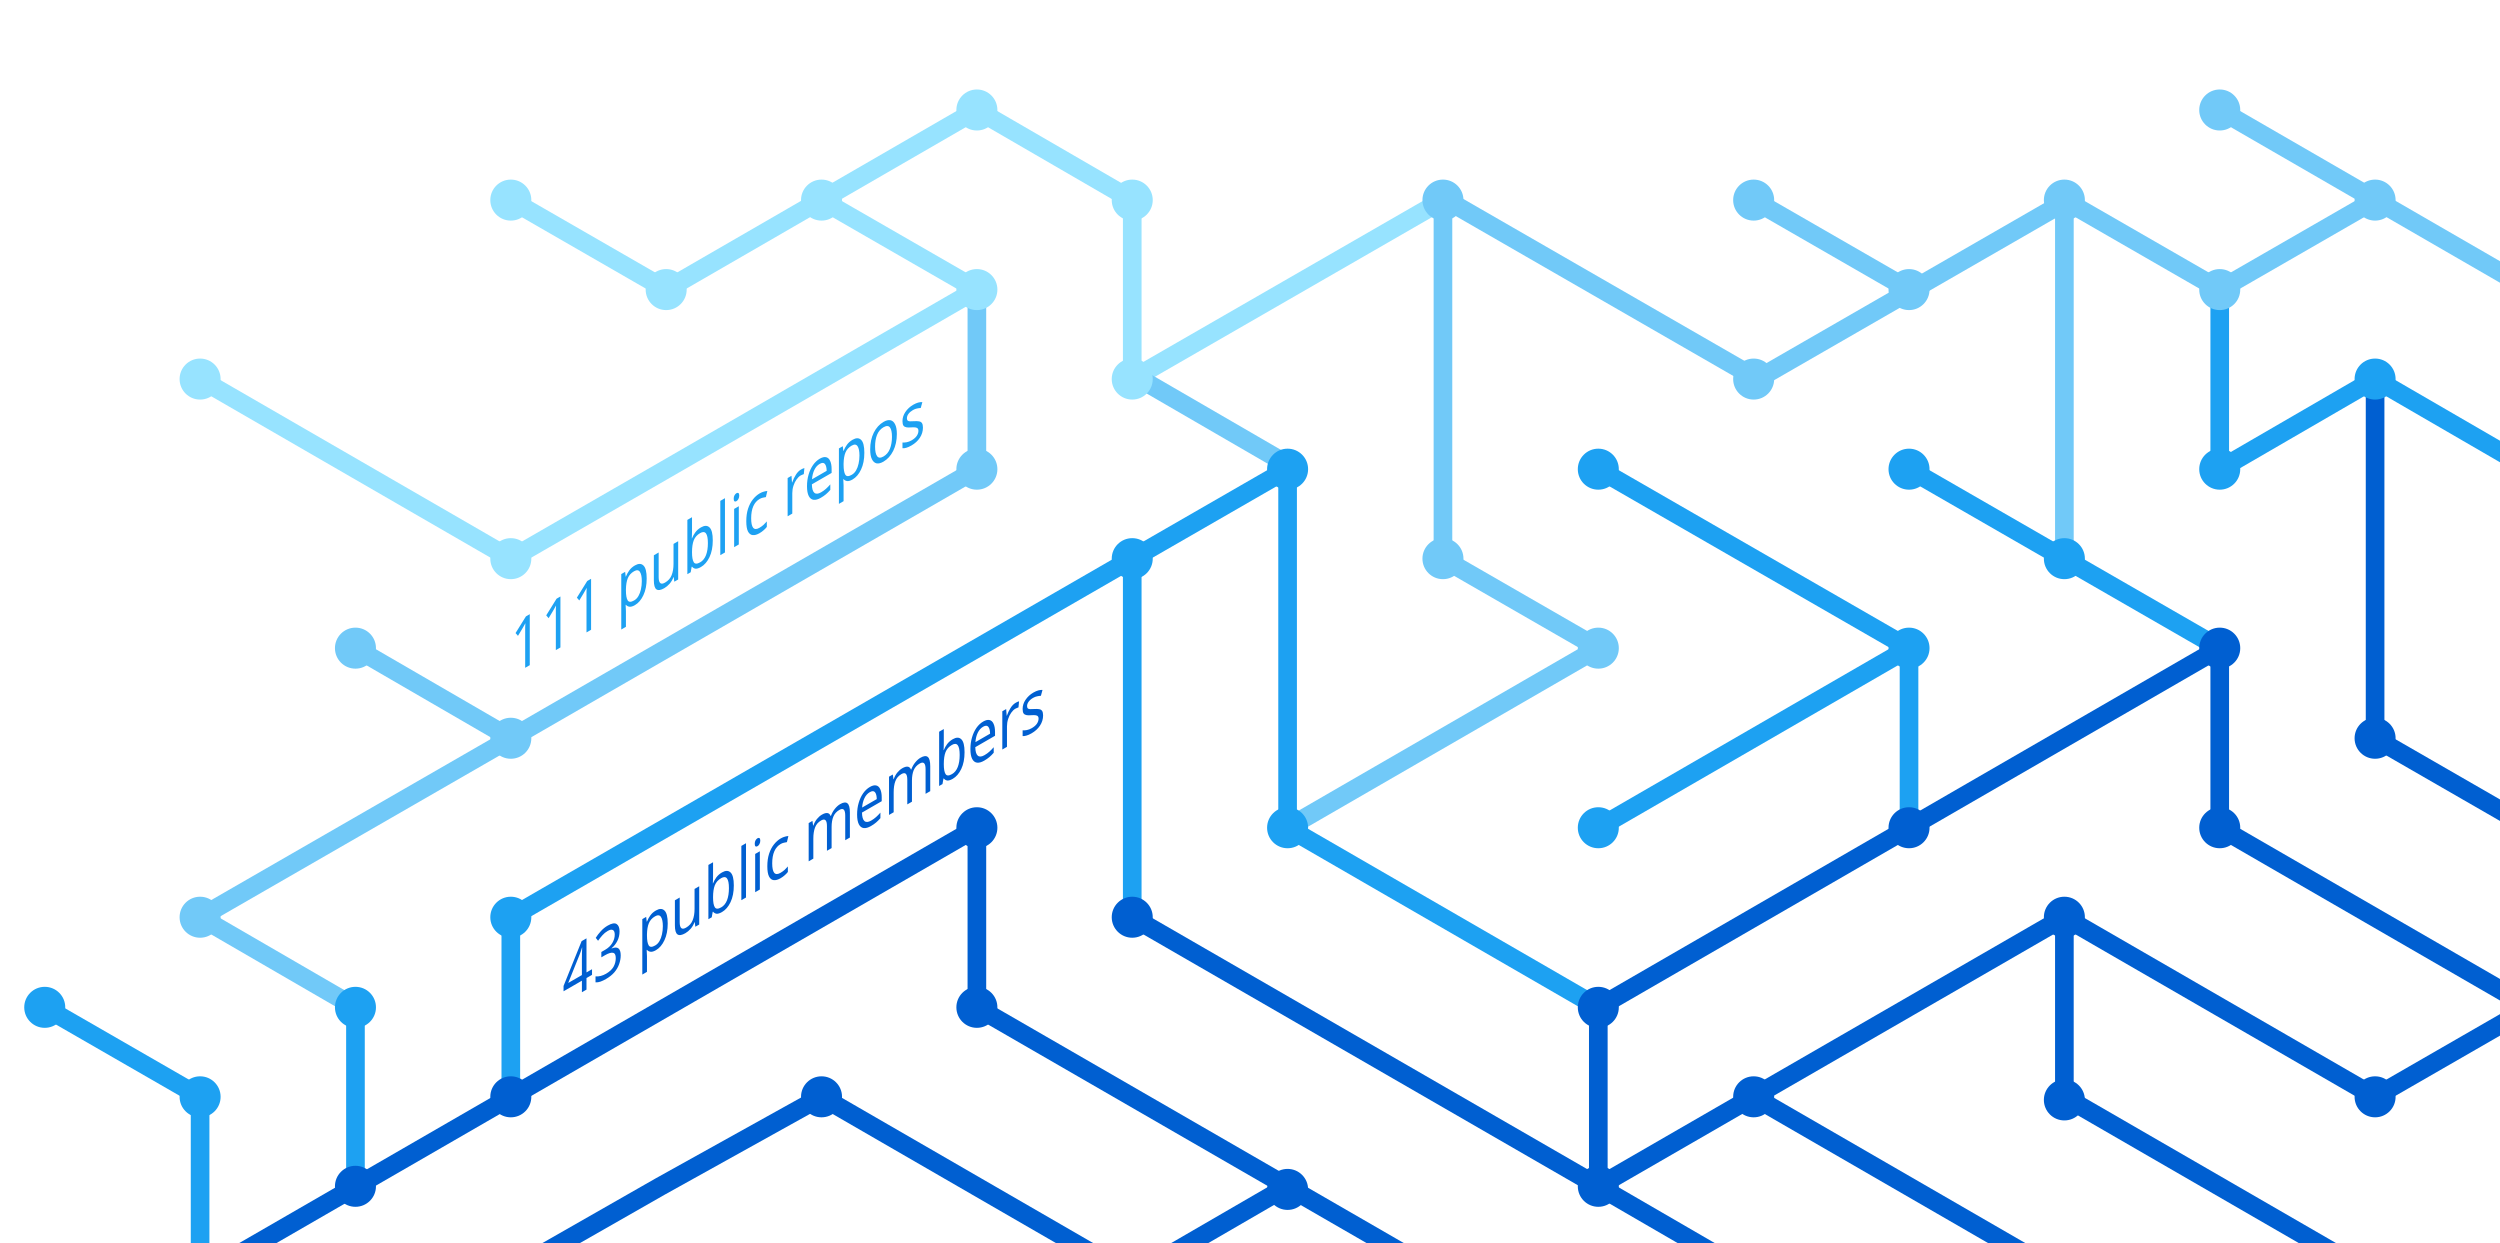
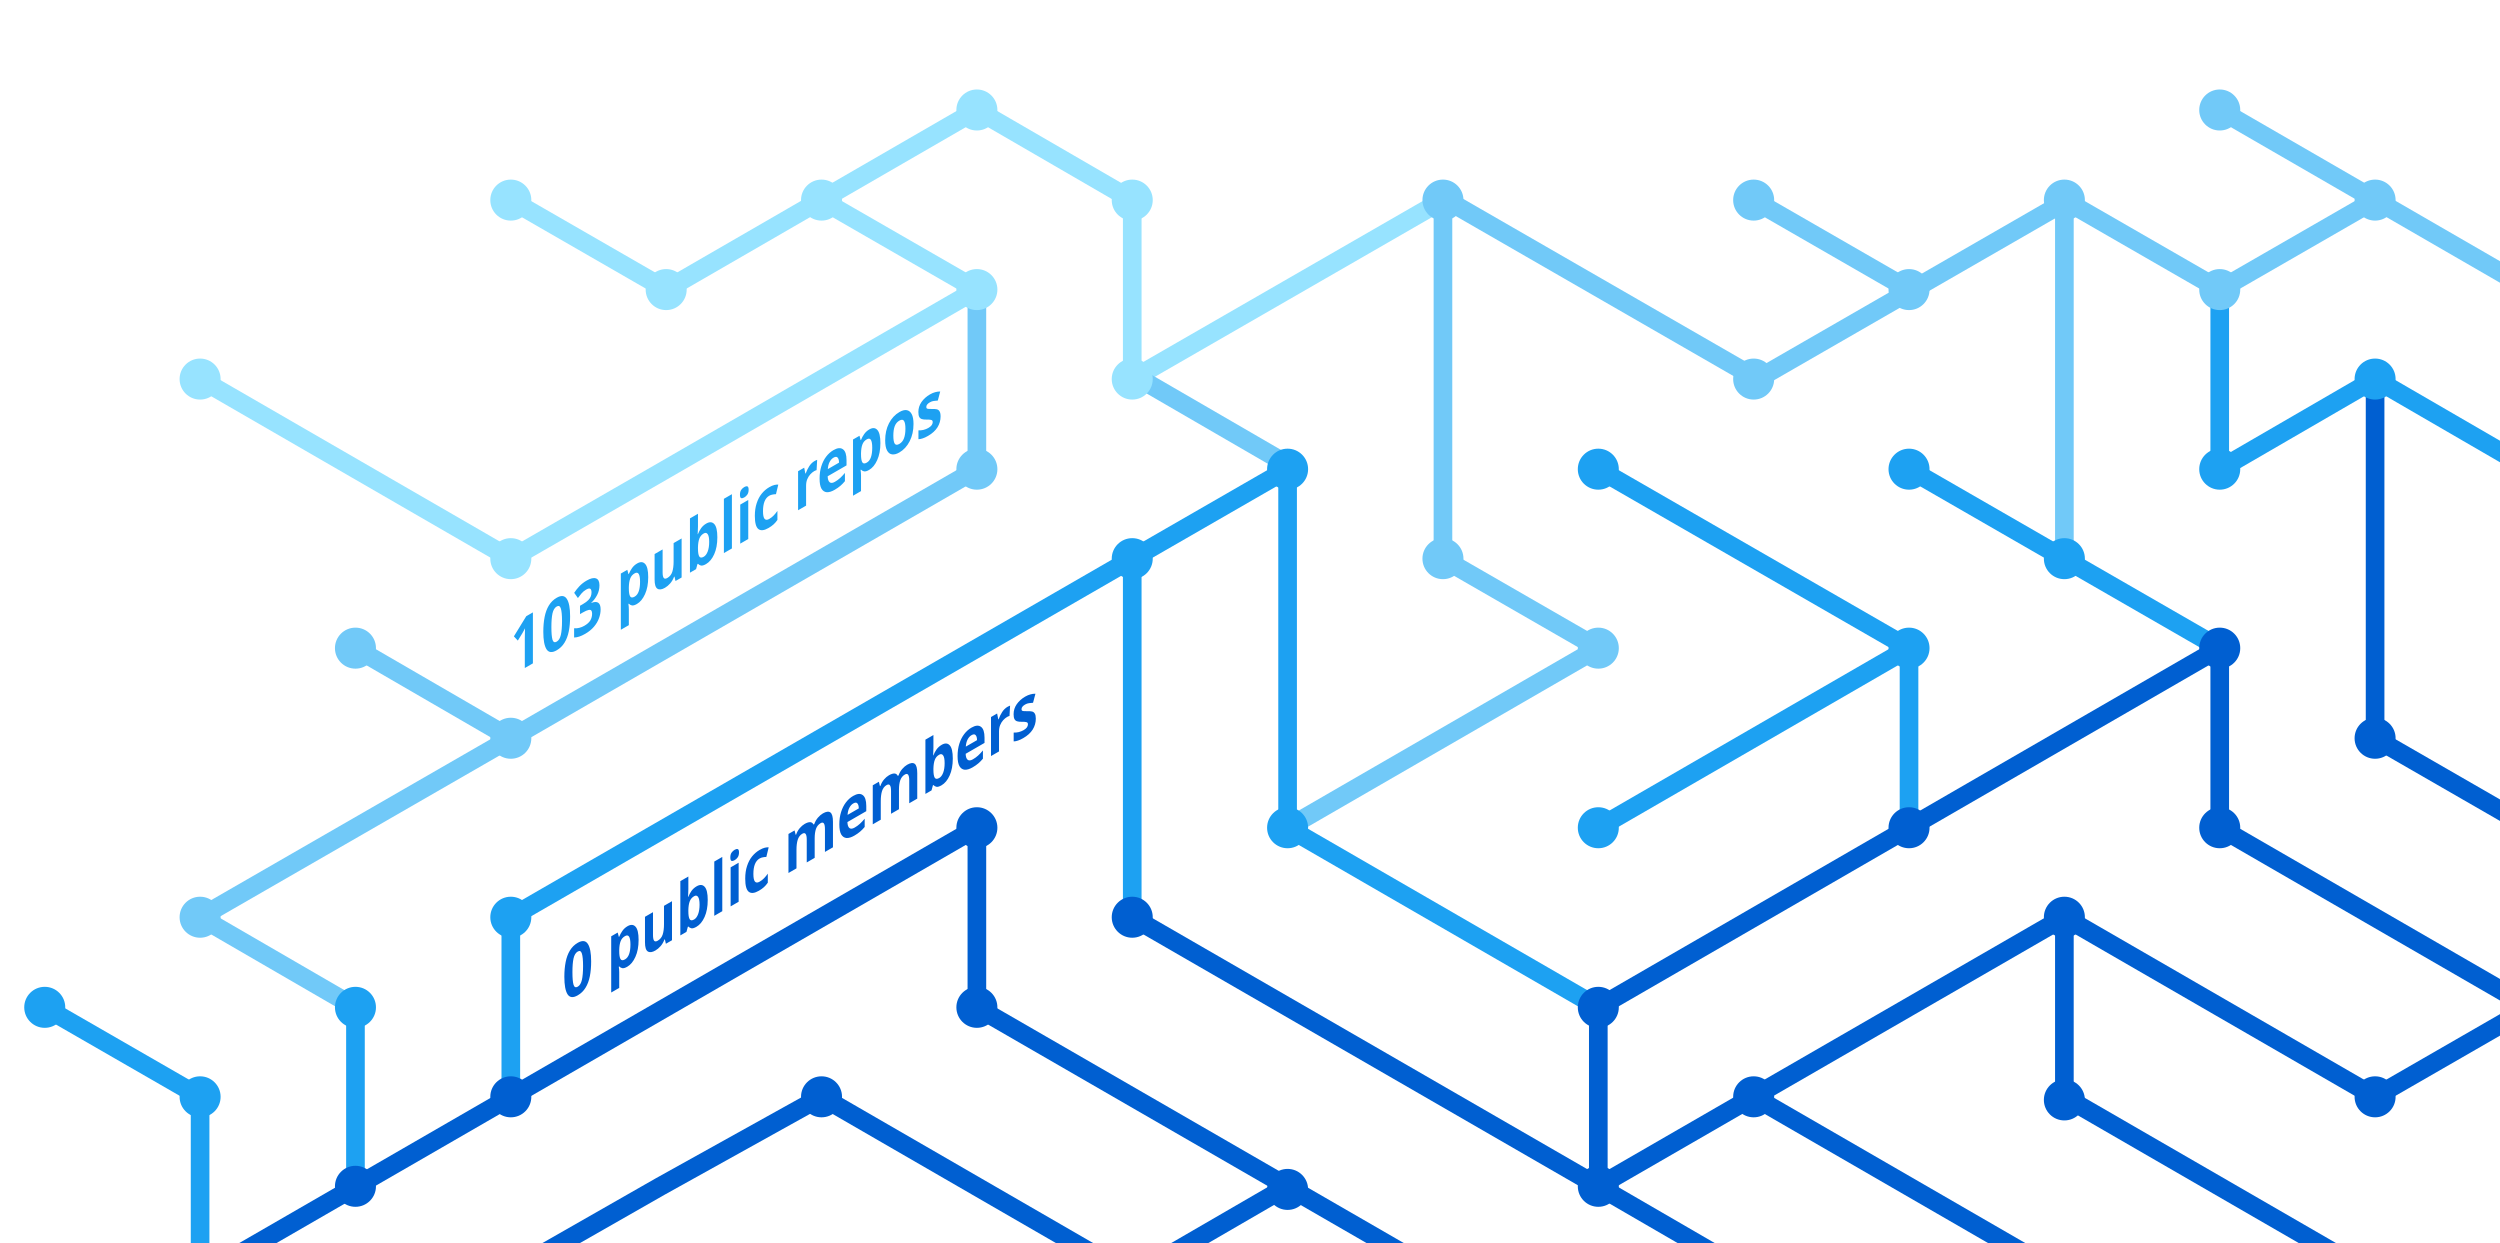
<svg xmlns="http://www.w3.org/2000/svg" version="1.1" x="0px" y="0px" viewBox="0 0 402.3 200" style="enable-background:new 0 0 402.3 200;" xml:space="preserve">
  <style type="text/css">
	.st0{display:none;}
	.st1{fill:none;stroke:#005FD1;stroke-width:3;stroke-miterlimit:10;}
	.st2{fill:none;stroke:#1DA1F2;stroke-width:3;stroke-miterlimit:10;}
	.st3{fill:none;stroke:#FBAD1B;stroke-width:3;stroke-miterlimit:10;}
	.st4{fill:none;stroke:#71C9F8;stroke-width:3;stroke-miterlimit:10;}
	.st5{fill:none;stroke:#199855;stroke-width:3;stroke-miterlimit:10;}
	.st6{fill:none;stroke:#000000;stroke-width:3;stroke-miterlimit:10;}
	.st7{fill:none;stroke:#97E3FF;stroke-width:3;stroke-miterlimit:10;}
	.st8{fill:none;stroke:#70C5DC;stroke-width:3;stroke-miterlimit:10;}
	.st9{fill:none;stroke:#DF235F;stroke-miterlimit:10;}
	.st10{fill:#1A5CA7;}
	.st11{fill:#1DA1F2;}
	.st12{fill:#97E3FF;}
	.st13{fill:#71C9F8;}
	.st14{fill:#005FD1;}
- 	.st15{font-family:'HelveticaNeue-Bold';}
+ 	.st15{font-family:HelveticaNeue-Bold, system-ui, sans-serif; font-weight:bold;}
	.st16{font-size:11.5px;}
</style>
  <g id="guides" class="st0">
</g>
  <g id="lines">
    <polyline class="st1" points="382.2,205.4 332.2,176.5 332.2,147.6  " />
    <polyline class="st1" points="357.2,104.3 357.2,133.2 407.2,162.1  " />
    <line class="st2" x1="307.2" y1="104.3" x2="257.2" y2="133.2" />
    <line class="st1" x1="332.2" y1="205.4" x2="282.2" y2="176.5" />
    <polyline class="st4" points="157.2,46.6 157.2,75.5 82.2,118.8 32.2,147.6 57.2,162.1  " />
    <polyline class="st2" points="82.2,176.5 82.2,147.6 182.2,89.9 182.2,147.6  " />
    <polyline class="st1" points="207.2,190.9 182.2,205.4 132.2,176.5 106.3,190.9 80.9,205.4  " />
    <polyline class="st1" points="32.2,205.4 157.2,133.2 157.2,162.1 232.2,205.4  " />
    <line class="st2" x1="307.2" y1="133.2" x2="307.2" y2="104.3" />
    <polyline class="st2" points="257.2,162.1 207.2,133.2 207.2,75.5 182.2,89.9  " />
    <polyline class="st7" points="32.2,61 82.2,89.9 107.2,75.5 157.2,46.6 132.2,32.2  " />
    <line class="st4" x1="57.2" y1="104.3" x2="82.2" y2="118.8" />
    <polyline class="st4" points="207.2,133.2 257.2,104.3 232.2,89.9 232.2,32.2  " />
    <polyline class="st1" points="407.2,162.1 382.2,176.5 332.2,147.6 257.2,190.9  " />
    <line class="st4" x1="282.2" y1="32.2" x2="307.2" y2="46.6" />
    <polyline class="st7" points="232.2,32.2 182.2,61 182.2,32.2 157.2,17.7 107.2,46.6 82.2,32.2  " />
    <line class="st1" x1="257.2" y1="162.1" x2="257.2" y2="190.9" />
    <line class="st1" x1="257.2" y1="190.9" x2="282.2" y2="205.4" />
    <line class="st2" x1="257.2" y1="75.5" x2="307.2" y2="104.3" />
    <line class="st4" x1="407.2" y1="46.6" x2="357.2" y2="17.7" />
    <polyline class="st2" points="307.2,75.5 332.2,89.9 357.2,104.3  " />
    <line class="st4" x1="332.2" y1="32.2" x2="332.2" y2="89.9" />
    <polyline class="st2" points="407.2,75.5 382.2,61 357.2,75.5 357.2,46.6  " />
    <polyline class="st1" points="382.2,61 382.2,118.8 407.2,133.2  " />
    <line class="st1" x1="257.2" y1="162.1" x2="357.2" y2="104.3" />
    <line class="st4" x1="183.5" y1="61" x2="208.5" y2="75.5" />
    <line class="st2" x1="57.2" y1="162.1" x2="57.2" y2="191.4" />
    <polyline class="st4" points="332.2,32.2 357.2,46.6 382.2,32.2  " />
    <polyline class="st4" points="332.8,32.2 282.8,61 232.8,32.2  " />
    <line class="st1" x1="182.2" y1="147.6" x2="257.2" y2="190.9" />
    <polyline class="st2" points="32.2,205.4 32.2,176.5 7.2,162.1  " />
  </g>
  <g id="circles">
    <circle class="st11" cx="32.2" cy="176.5" r="3.3" />
    <circle class="st12" cx="132.2" cy="32.2" r="3.3" />
    <circle class="st12" cx="107.2" cy="46.6" r="3.3" />
    <circle class="st12" cx="82.2" cy="32.2" r="3.3" />
    <circle class="st13" cx="232.2" cy="32.2" r="3.3" />
    <circle class="st12" cx="182.2" cy="61" r="3.3" />
    <circle class="st11" cx="182.2" cy="89.9" r="3.3" />
    <circle class="st12" cx="157.2" cy="46.6" r="3.3" />
    <circle class="st11" cx="207.2" cy="75.5" r="3.3" />
    <circle class="st13" cx="82.2" cy="118.8" r="3.3" />
    <circle class="st12" cx="32.2" cy="61" r="3.3" />
    <circle class="st13" cx="57.2" cy="104.3" r="3.3" />
    <circle class="st14" cx="82.2" cy="176.5" r="3.3" />
    <circle class="st14" cx="57.2" cy="190.9" r="3.3" />
    <circle class="st14" cx="207.2" cy="191.4" r="3.3" />
    <circle class="st11" cx="257.2" cy="133.2" r="3.3" />
    <circle class="st11" cx="257.2" cy="75.5" r="3.3" />
    <circle class="st13" cx="282.2" cy="32.2" r="3.3" />
    <circle class="st11" cx="307.2" cy="104.3" r="3.3" />
    <circle class="st13" cx="307.2" cy="46.6" r="3.3" />
    <circle class="st14" cx="257.2" cy="190.9" r="3.3" />
    <circle class="st11" cx="207.2" cy="133.2" r="3.3" />
    <circle class="st14" cx="257.2" cy="162.1" r="3.3" />
    <circle class="st14" cx="282.2" cy="176.5" r="3.3" />
    <circle class="st14" cx="307.2" cy="133.2" r="3.3" />
    <circle class="st13" cx="32.2" cy="147.6" r="3.3" />
    <circle class="st11" cx="82.2" cy="147.6" r="3.3" />
    <circle class="st14" cx="132.2" cy="176.5" r="3.3" />
    <circle class="st13" cx="232.2" cy="89.9" r="3.3" />
    <circle class="st13" cx="157.2" cy="75.5" r="3.3" />
    <circle class="st14" cx="182.2" cy="147.6" r="3.3" />
    <circle class="st14" cx="157.2" cy="133.2" r="3.3" />
    <circle class="st14" cx="157.2" cy="162.1" r="3.3" />
    <circle class="st13" cx="257.2" cy="104.3" r="3.3" />
    <circle class="st13" cx="282.2" cy="61" r="3.3" />
    <circle class="st12" cx="182.2" cy="32.2" r="3.3" />
    <circle class="st12" cx="157.2" cy="17.7" r="3.3" />
    <circle class="st12" cx="82.2" cy="89.9" r="3.3" />
    <circle class="st11" cx="57.2" cy="162.1" r="3.3" />
    <circle class="st14" cx="332.2" cy="147.6" r="3.3" />
    <circle class="st14" cx="332.2" cy="177" r="3.3" />
    <circle class="st14" cx="357.2" cy="104.3" r="3.3" />
    <circle class="st11" cx="307.2" cy="75.5" r="3.3" />
    <circle class="st14" cx="357.2" cy="133.2" r="3.3" />
    <circle class="st11" cx="332.2" cy="89.9" r="3.3" />
    <circle class="st13" cx="332.2" cy="32.2" r="3.3" />
    <circle class="st13" cx="357.2" cy="17.7" r="3.3" />
    <circle class="st13" cx="357.2" cy="46.6" r="3.3" />
    <circle class="st13" cx="382.2" cy="32.2" r="3.3" />
    <circle class="st11" cx="357.2" cy="75.5" r="3.3" />
    <circle class="st11" cx="382.2" cy="61" r="3.3" />
    <circle class="st14" cx="382.2" cy="118.8" r="3.3" />
    <circle class="st14" cx="382.2" cy="176.5" r="3.3" />
    <circle class="st11" cx="7.2" cy="162.1" r="3.3" />
  </g>
  <g id="text">
-     <text transform="matrix(0.75 -0.433 0 1 90.5106 161.479)" class="st14 st15 st16">43 public members</text>
-     <text transform="matrix(0.75 -0.433 0 1 82.1912 108.8037)" class="st11 st15 st16">111 public repos</text>
+     <text transform="matrix(0.75 -0.433 0 1 90.5106 161.479)" class="st14 st15 st16">0 public members</text>
+     <text transform="matrix(0.75 -0.433 0 1 82.1912 108.8037)" class="st11 st15 st16">103 public repos</text>
  </g>
</svg>
